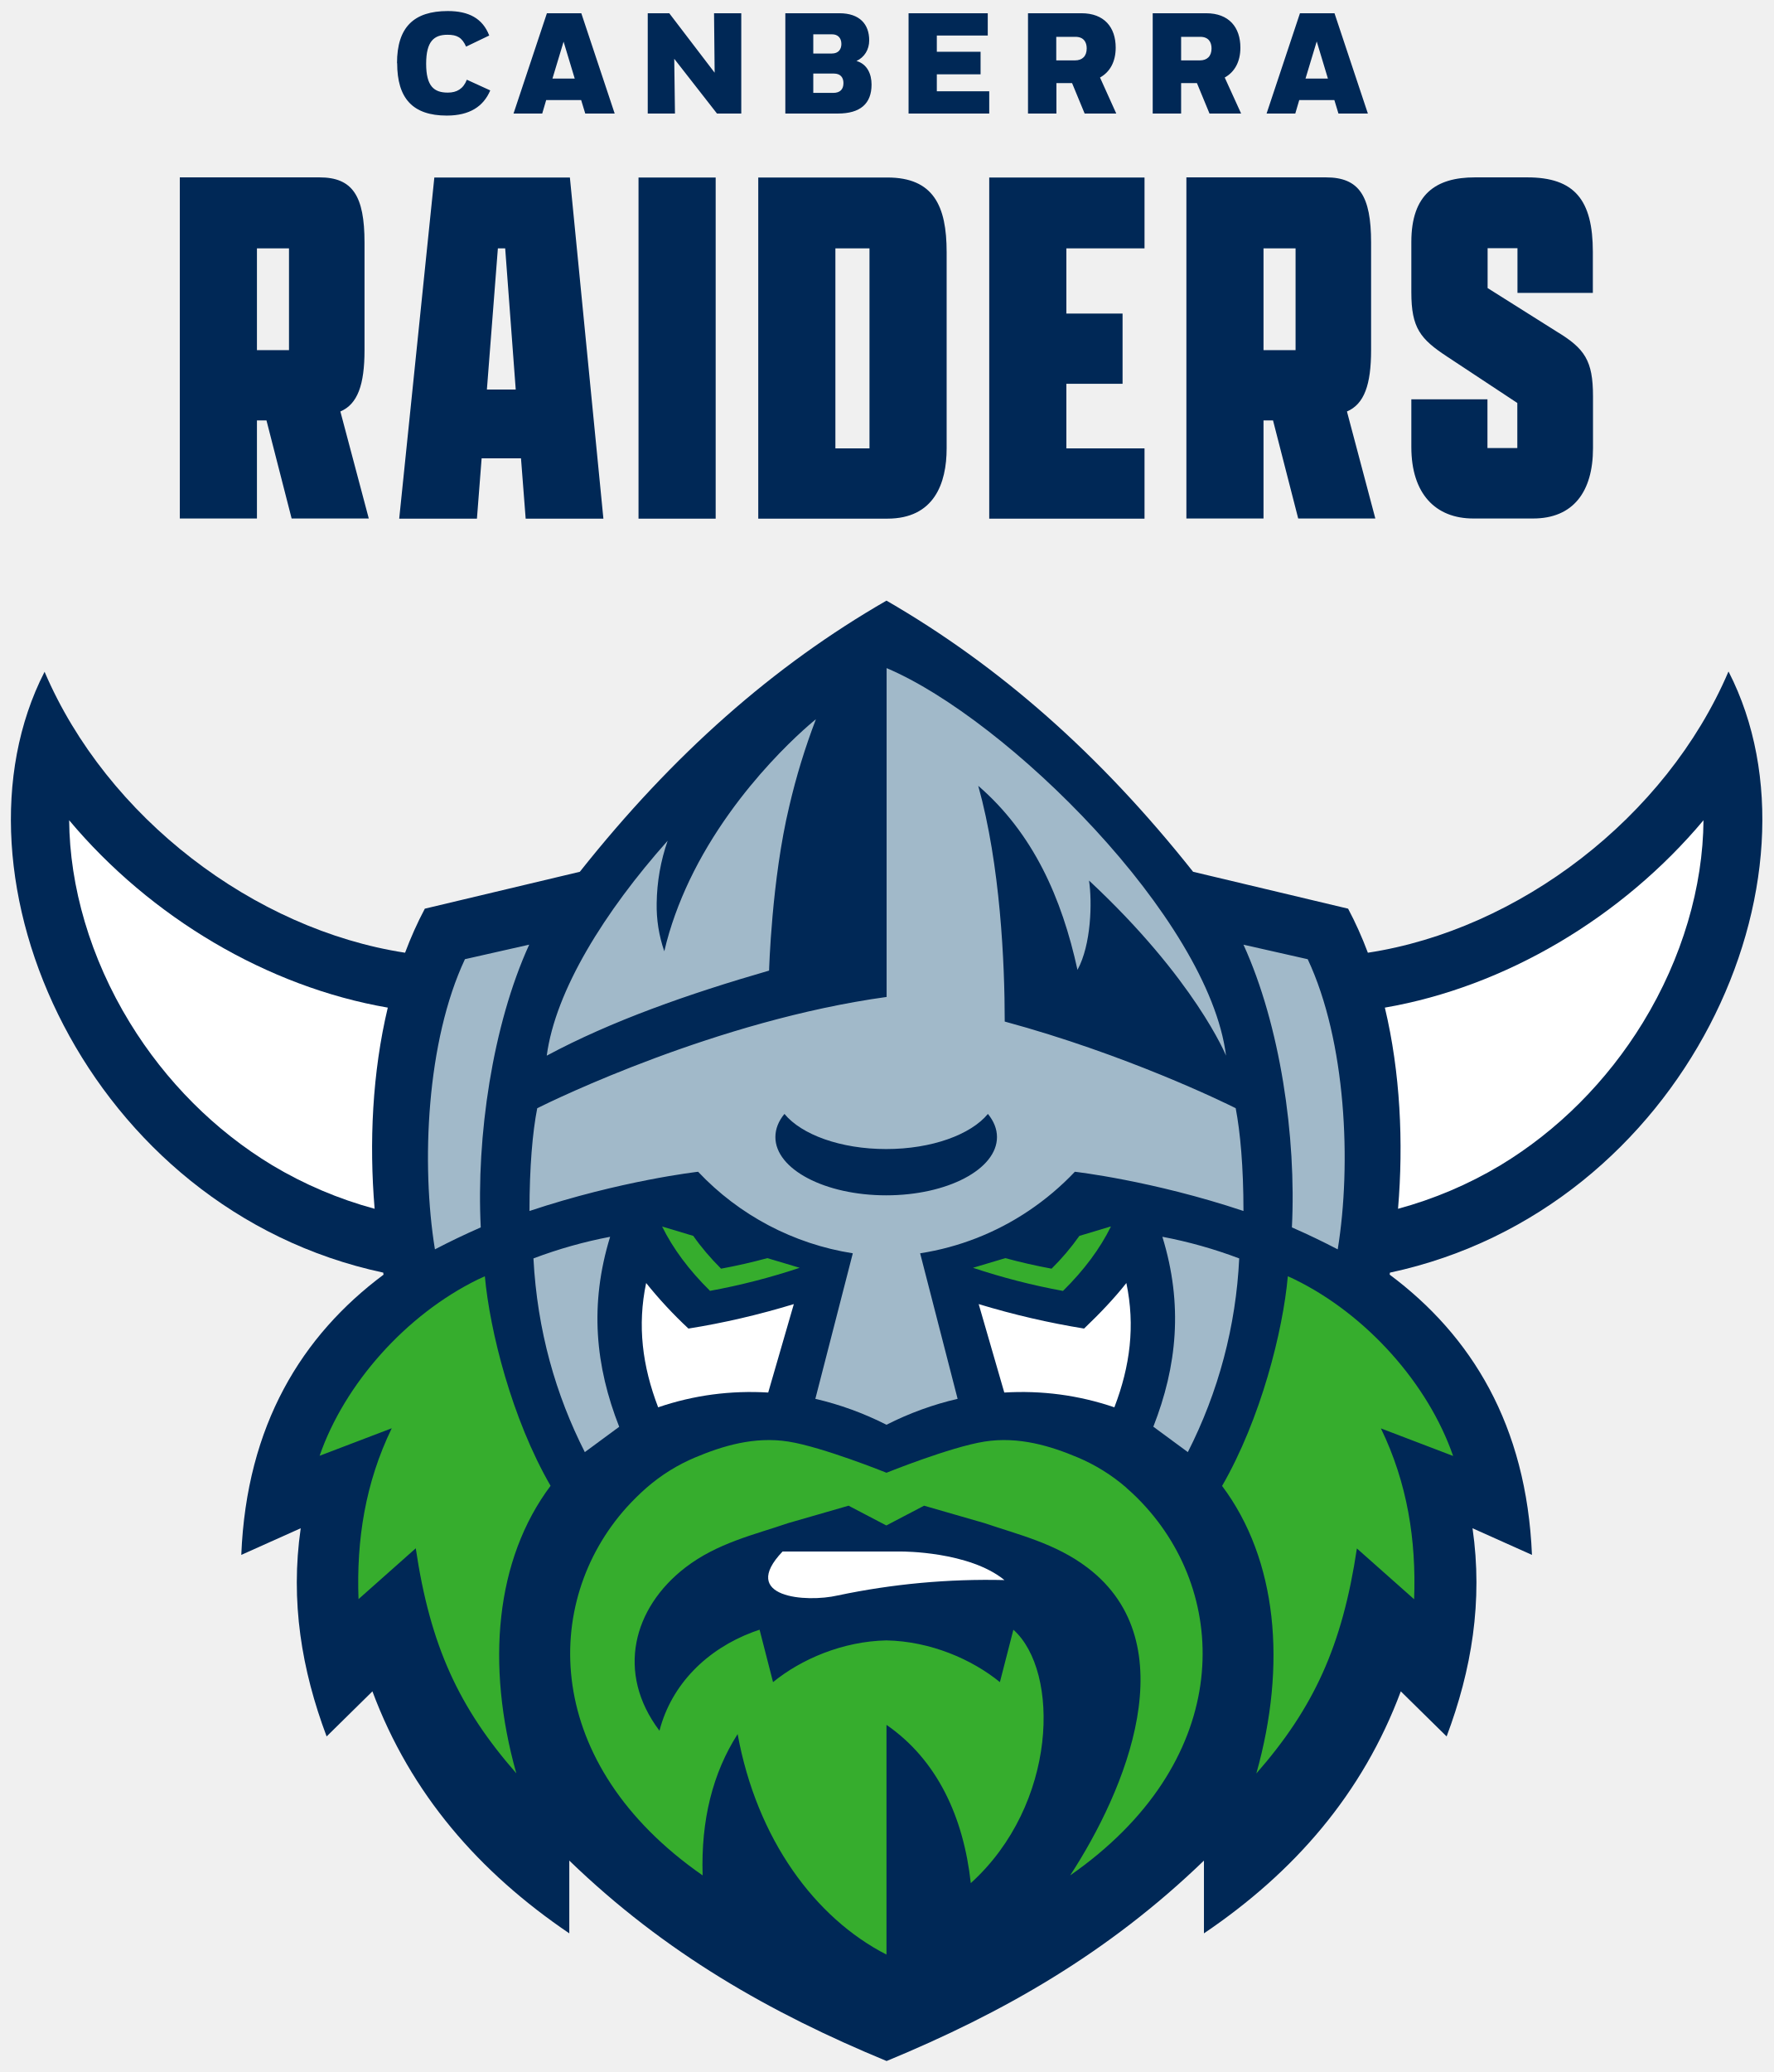
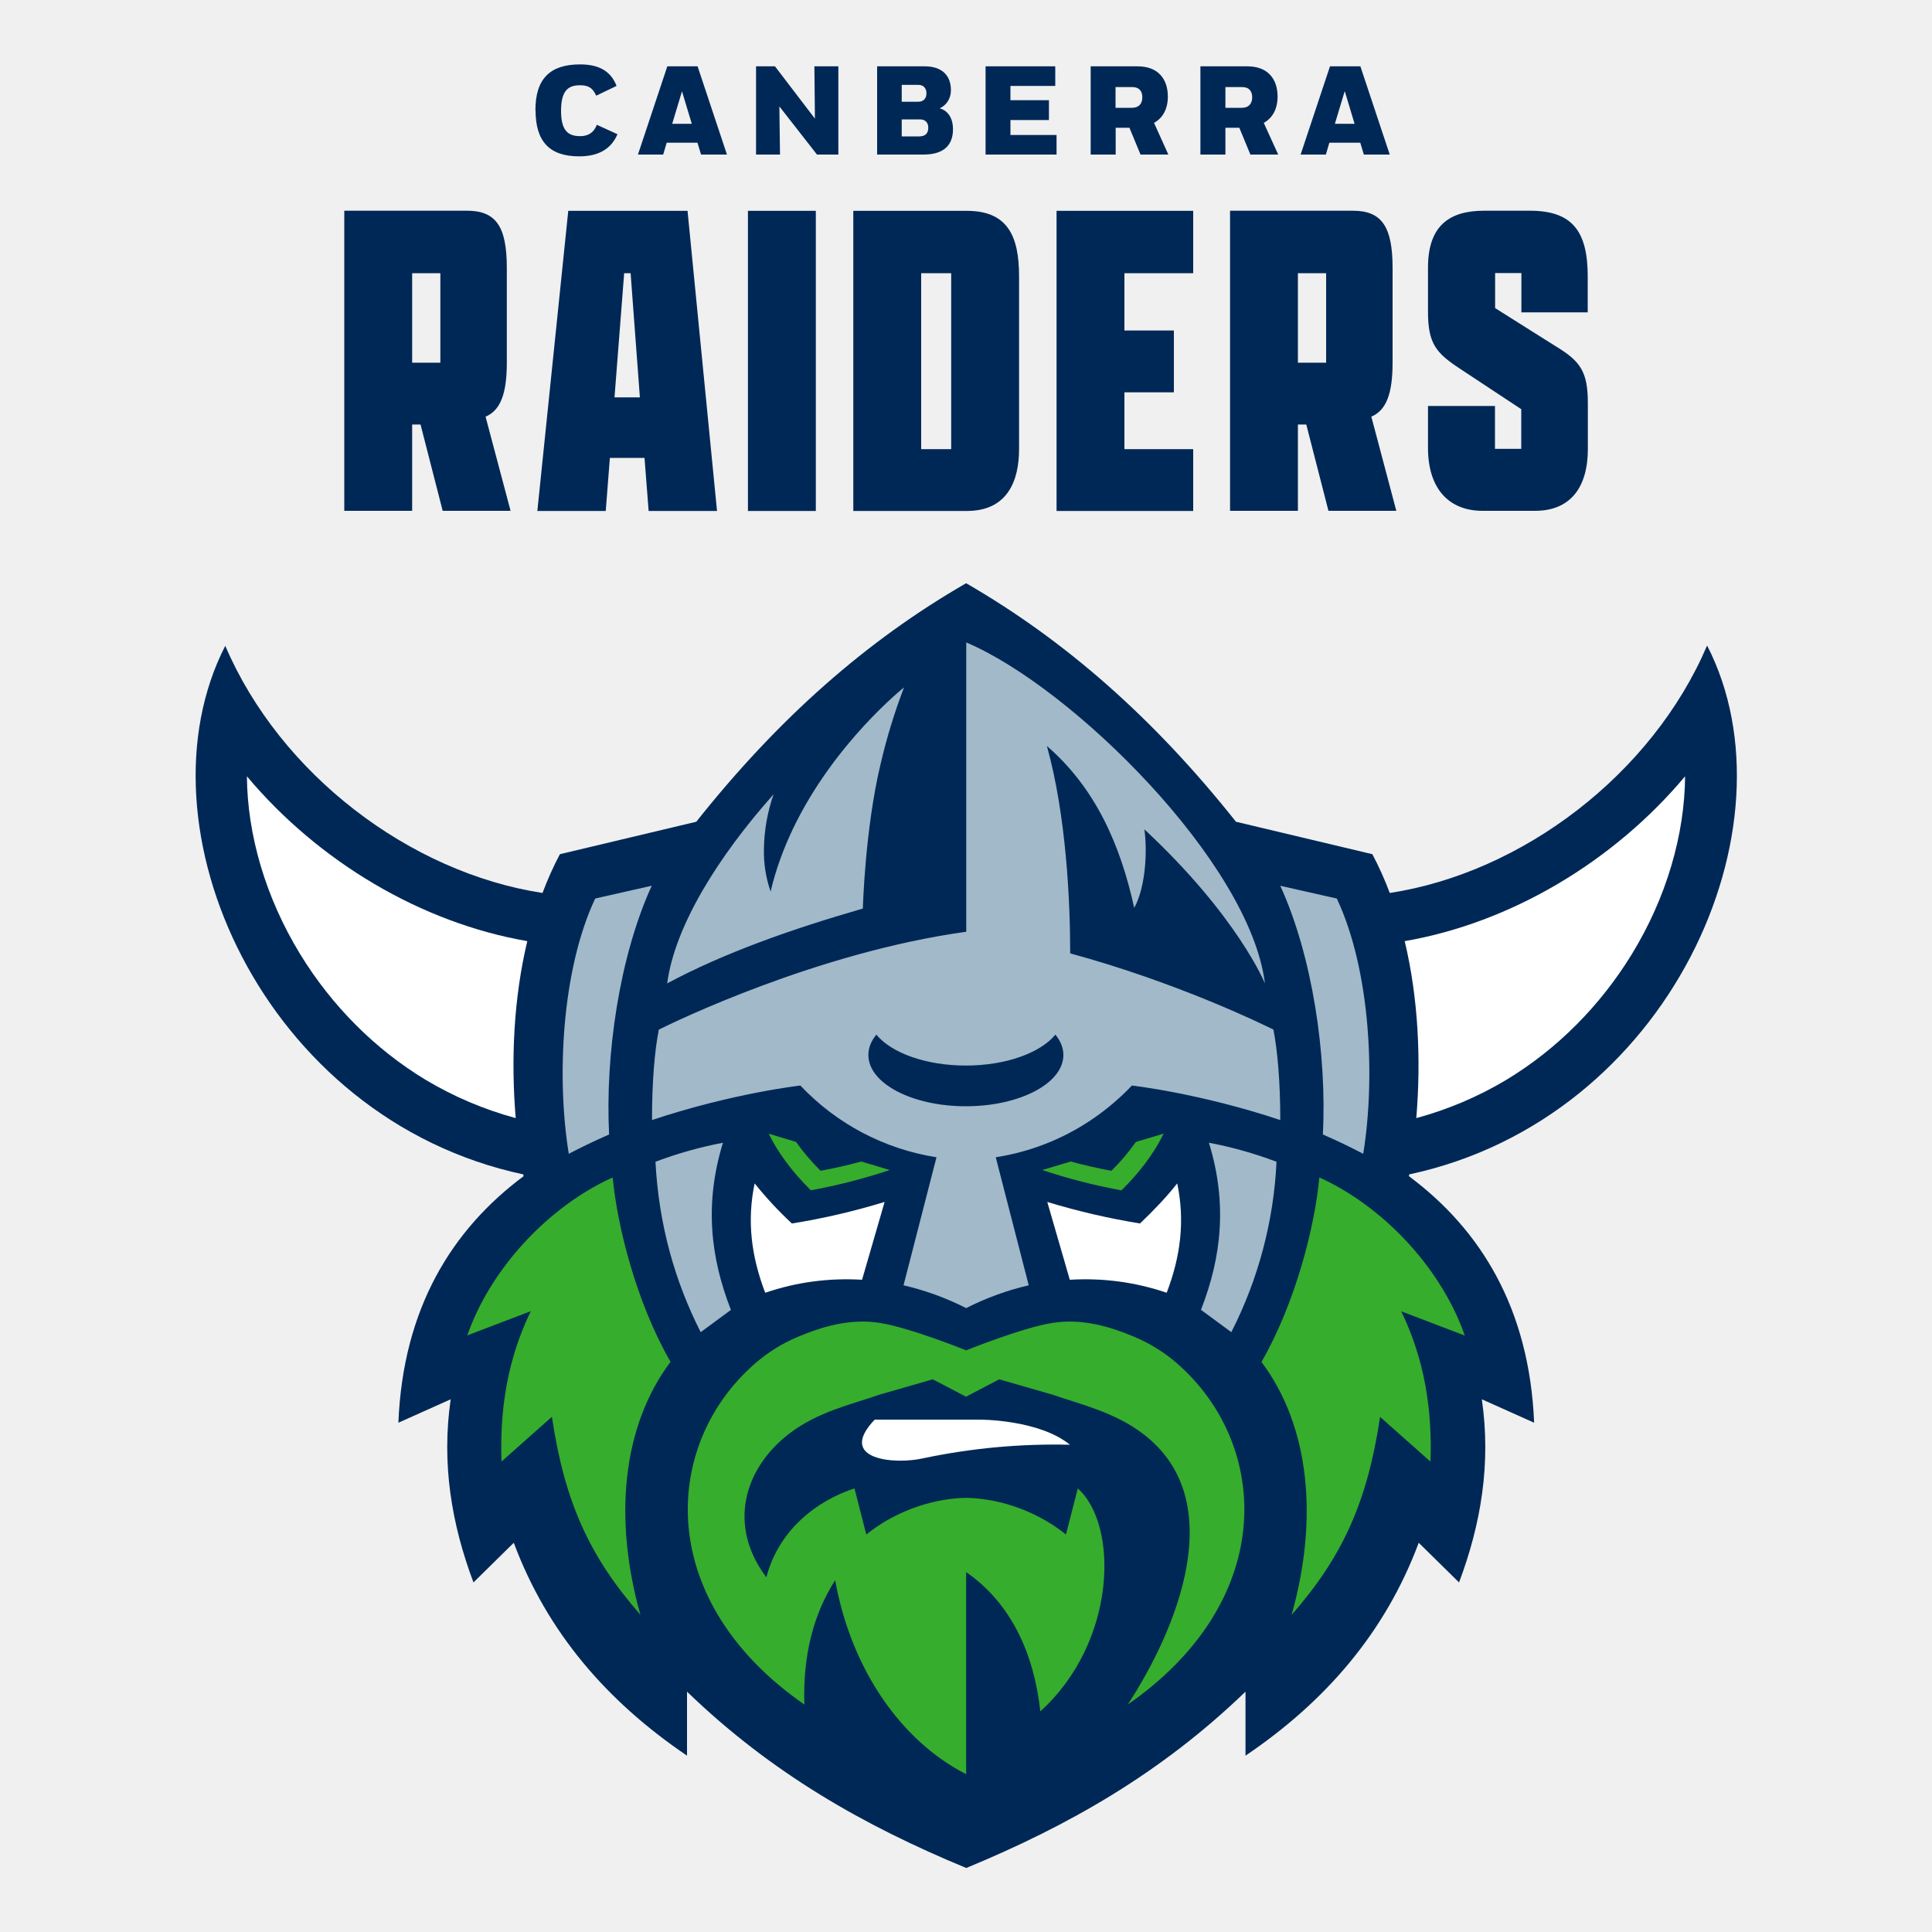
- <svg xmlns="http://www.w3.org/2000/svg" xml:space="preserve" width="80.78" height="94.35" fill-rule="evenodd" stroke-linejoin="round" stroke-miterlimit="2" clip-rule="evenodd" viewBox="9.63 2.83 80.78 94.35">
-   <path fill="#002856" fill-rule="nonzero" d="M26.233 18.773v-4.9c0-2.126-.546-2.966-2.053-2.966h-6.36V26.44h3.513v-4.467h.434l1.146 4.467h3.514l-1.294-4.873c.787-.334 1.1-1.22 1.1-2.794Zm-3.44 0h-1.46V14.14h1.46v4.633Zm6.62-7.86-1.6 15.534h3.54l.214-2.747h1.793l.213 2.747h3.54l-1.526-15.534h-6.174Zm2.394 9.654.5-6.427h.333l.48 6.427h-1.313Zm6.906-9.654h3.514v15.534h-3.514V10.913Zm11.334 0h-5.88v15.534h5.88c2.126 0 2.7-1.6 2.7-3.2v-8.94c0-2.1-.6-3.394-2.7-3.394Zm-.814 12.334H47.68V14.14h1.553v9.107Zm5.454-12.334h7.073v3.227H58.2v2.967h2.56v3.2H58.2v2.94h3.56v3.2h-7.073V10.913Zm17.393 7.86v-4.9c0-2.126-.547-2.966-2.053-2.966h-6.36V26.44h3.513v-4.467h.433l1.147 4.467h3.513l-1.293-4.873c.787-.334 1.1-1.22 1.1-2.794Zm-3.44 0h-1.46V14.14h1.46v4.633Zm10.107-2.606v-2.034h-1.36v1.814l3.153 1.986c1.267.767 1.647 1.314 1.647 2.94v2.367c0 1.987-.907 3.2-2.727 3.2h-2.727c-1.72 0-2.82-1.127-2.82-3.253v-2.174h3.467v2.22h1.36V21.18l-3.18-2.1c-1.24-.813-1.647-1.313-1.647-2.94v-2.293c0-2.174 1.12-2.94 2.894-2.94h2.386c2.154 0 2.987 1.026 2.987 3.393v1.867h-3.44.007ZM27.713 5.707c0-1.64.767-2.374 2.314-2.374.953 0 1.586.334 1.886 1.114l-1.053.506c-.187-.413-.407-.54-.847-.54-.613 0-.973.294-.973 1.32 0 1.027.36 1.314.987 1.314.413 0 .706-.174.866-.587l1.067.487c-.313.733-.94 1.146-1.98 1.146-1.553 0-2.26-.786-2.26-2.386h-.007Zm6.827-2.274L33.02 8h1.307l.18-.613H36.1l.187.613h1.34l-1.52-4.567h-1.574.007Zm.253 2.974.507-1.68.507 1.68h-1.02.006Zm7.36-2.974h1.24V8h-1.106L40.34 5.507 40.373 8h-1.24V3.433h.98L42.18 6.14l-.027-2.707Zm7.174 3.247c0-.473-.194-.933-.687-1.073.36-.167.58-.514.58-.94 0-.727-.427-1.234-1.36-1.234H45.4V8h2.393c1.02 0 1.534-.447 1.534-1.32Zm-2.654-2.287h.86c.254 0 .42.16.42.44 0 .24-.133.434-.433.434h-.847v-.874Zm0 2.667v-.88h.94c.294 0 .434.173.434.433 0 .28-.147.447-.467.447h-.907Zm8.014.94h-3.674V3.433h3.607v1.014H52.3v.74h1.993v1.026H52.3v.774h2.387v1.02V8Zm3.053-1.387h.72L59.033 8h1.44l-.74-1.64c.447-.247.714-.713.714-1.36 0-.927-.52-1.567-1.56-1.567h-2.434V8h1.294V6.613h-.007Zm0-2.106h.873c.374 0 .514.24.514.526 0 .354-.2.547-.534.547h-.853V4.507ZM64.72 8h1.44l-.747-1.64c.447-.247.714-.713.714-1.36 0-.927-.52-1.567-1.56-1.567h-2.434V8h1.294V6.613h.72L64.72 8Zm-1.293-3.493h.873c.373 0 .513.24.513.526 0 .354-.2.547-.533.547h-.853V4.507Zm5.38 2.88h1.6l.186.613h1.34l-1.52-4.567H68.84L67.32 8h1.307l.18-.613Zm.8-2.66.506 1.68h-1.02l.507-1.68h.007Z" />
-   <path fill="#002856" fill-rule="nonzero" d="M88.353 33.42c-2.846 6.653-9.56 11.747-16.42 12.793-.26-.693-.56-1.366-.9-2.006l-7.06-1.68c-4.26-5.367-8.833-9.38-13.966-12.347-5.14 2.96-9.707 6.98-13.967 12.347l-7.06 1.68c-.34.64-.64 1.313-.9 2.006-6.867-1.053-13.58-6.146-16.42-12.793-4.78 9.327 1.953 24.48 15.427 27.36 0 .033.006.06.013.093-3.72 2.774-6.24 6.847-6.48 12.76l2.707-1.213c-.48 3.327.04 6.447 1.18 9.48l2.086-2.053c1.74 4.666 4.854 8.233 8.967 11.02v-3.314c4.36 4.214 9.147 6.934 14.453 9.127 5.307-2.193 10.087-4.913 14.454-9.127v3.314c4.113-2.78 7.226-6.354 8.966-11.02L75.52 81.9c1.14-3.033 1.66-6.153 1.18-9.48l2.707 1.213c-.247-5.913-2.76-9.986-6.48-12.76 0-.033.006-.06.013-.093 13.473-2.88 20.207-18.027 15.427-27.36h-.014Z" />
+ <svg xmlns="http://www.w3.org/2000/svg" xml:space="preserve" width="100" height="100" fill-rule="evenodd" stroke-linejoin="round" stroke-miterlimit="2" clip-rule="evenodd" viewBox="0 0 100 100">
+   <path fill="#002856" fill-rule="nonzero" d="M26.233 18.773v-4.9c0-2.126-.546-2.966-2.053-2.966h-6.36V26.44h3.513v-4.467h.434l1.146 4.467h3.514l-1.294-4.873c.787-.334 1.1-1.22 1.1-2.794Zm-3.44 0h-1.46V14.14h1.46v4.633Zm6.62-7.86-1.6 15.534h3.54l.214-2.747h1.793l.213 2.747h3.54l-1.526-15.534h-6.174Zm2.394 9.654.5-6.427h.333l.48 6.427h-1.313Zm6.906-9.654h3.514v15.534h-3.514V10.913Zm11.334 0h-5.88v15.534h5.88c2.126 0 2.7-1.6 2.7-3.2v-8.94c0-2.1-.6-3.394-2.7-3.394Zm-.814 12.334H47.68V14.14h1.553v9.107Zm5.454-12.334h7.073v3.227H58.2v2.967h2.56v3.2H58.2v2.94h3.56v3.2h-7.073V10.913Zm17.393 7.86v-4.9c0-2.126-.547-2.966-2.053-2.966h-6.36V26.44h3.513v-4.467h.433l1.147 4.467h3.513l-1.293-4.873c.787-.334 1.1-1.22 1.1-2.794Zm-3.44 0h-1.46V14.14h1.46v4.633Zm10.107-2.606v-2.034h-1.36v1.814l3.153 1.986c1.267.767 1.647 1.314 1.647 2.94v2.367c0 1.987-.907 3.2-2.727 3.2h-2.727c-1.72 0-2.82-1.127-2.82-3.253v-2.174h3.467v2.22h1.36V21.18l-3.18-2.1c-1.24-.813-1.647-1.313-1.647-2.94v-2.293c0-2.174 1.12-2.94 2.894-2.94h2.386c2.154 0 2.987 1.026 2.987 3.393v1.867h-3.44.007ZM27.713 5.707c0-1.64.767-2.374 2.314-2.374.953 0 1.586.334 1.886 1.114l-1.053.506c-.187-.413-.407-.54-.847-.54-.613 0-.973.294-.973 1.32 0 1.027.36 1.314.987 1.314.413 0 .706-.174.866-.587l1.067.487c-.313.733-.94 1.146-1.98 1.146-1.553 0-2.26-.786-2.26-2.386h-.007Zm6.827-2.274L33.02 8h1.307l.18-.613H36.1l.187.613h1.34l-1.52-4.567h-1.574.007Zm.253 2.974.507-1.68.507 1.68h-1.02.006Zm7.36-2.974h1.24V8h-1.106L40.34 5.507 40.373 8h-1.24V3.433h.98L42.18 6.14l-.027-2.707Zm7.174 3.247c0-.473-.194-.933-.687-1.073.36-.167.58-.514.58-.94 0-.727-.427-1.234-1.36-1.234H45.4V8h2.393c1.02 0 1.534-.447 1.534-1.32Zm-2.654-2.287h.86c.254 0 .42.16.42.44 0 .24-.133.434-.433.434h-.847v-.874Zm0 2.667v-.88h.94c.294 0 .434.173.434.433 0 .28-.147.447-.467.447h-.907Zm8.014.94h-3.674V3.433h3.607v1.014H52.3v.74h1.993v1.026H52.3v.774h2.387v1.02V8Zm3.053-1.387h.72L59.033 8h1.44l-.74-1.64c.447-.247.714-.713.714-1.36 0-.927-.52-1.567-1.56-1.567h-2.434V8h1.294V6.613h-.007Zm0-2.106h.873c.374 0 .514.24.514.526 0 .354-.2.547-.534.547h-.853V4.507ZM64.72 8h1.44l-.747-1.64c.447-.247.714-.713.714-1.36 0-.927-.52-1.567-1.56-1.567h-2.434V8h1.294V6.613h.72L64.72 8Zm-1.293-3.493h.873c.373 0 .513.24.513.526 0 .354-.2.547-.533.547h-.853V4.507Zm5.38 2.88h1.6l.186.613h1.34l-1.52-4.567H68.84L67.32 8h1.307l.18-.613Zm.8-2.66.506 1.68h-1.02l.507-1.68h.007Zm18.746 28.7c-2.846 6.653-9.56 11.746-16.42 12.793a17.05 17.05 0 0 0-.9-2.007l-7.06-1.68c-4.26-5.366-8.833-9.38-13.966-12.346-5.14 2.96-9.707 6.98-13.967 12.346l-7.06 1.68c-.34.64-.64 1.314-.9 2.007-6.867-1.053-13.58-6.147-16.42-12.793-4.78 9.326 1.953 24.48 15.427 27.36 0 .033.006.06.013.093-3.72 2.773-6.24 6.847-6.48 12.76l2.707-1.213c-.48 3.326.04 6.446 1.18 9.48l2.086-2.054c1.74 4.667 4.854 8.234 8.967 11.02V87.56c4.36 4.213 9.147 6.933 14.453 9.127 5.307-2.194 10.087-4.914 14.454-9.127v3.313c4.113-2.78 7.226-6.353 8.966-11.02l2.087 2.054c1.14-3.034 1.66-6.154 1.18-9.48l2.707 1.213c-.247-5.913-2.76-9.987-6.48-12.76 0-.033.006-.06.013-.093 13.473-2.88 20.207-18.027 15.427-27.36h-.014Z" />
  <path fill="#fff" fill-rule="nonzero" d="M87.22 40.173c-.02 3.02-.96 6.28-2.76 9.22-1.64 2.68-3.887 4.927-6.493 6.5a18.49 18.49 0 0 1-4.66 1.98c.253-3.006.106-6.206-.6-9.16 5.48-.946 10.806-4.106 14.52-8.54h-.007Zm-74.44 0c.02 3.02.96 6.28 2.76 9.22 1.64 2.68 3.887 4.927 6.493 6.5a18.49 18.49 0 0 0 4.66 1.98c-.253-3.006-.106-6.206.6-9.16-5.48-.946-10.806-4.106-14.52-8.54h.007Zm33.007 22.04c-1.6.487-3.2.86-4.8 1.114a19.505 19.505 0 0 1-1.927-2.074c-.407 1.94-.173 3.78.547 5.66 1.64-.56 3.313-.773 5.013-.673l1.167-4.027Zm13.22 1.114c-1.6-.26-3.194-.627-4.8-1.114l1.166 4.027c1.7-.1 3.367.113 5.014.673.72-1.88.953-3.713.546-5.66-.546.694-1.2 1.38-1.926 2.074ZM45.273 73.48c-2 2.1 1.074 2.333 2.514 2a32.99 32.99 0 0 1 7.593-.7c-1.607-1.313-4.667-1.3-4.667-1.3h-5.446.006Z" />
  <path fill="#36ad2d" fill-rule="nonzero" d="M41.967 61.607c-.967-.954-1.687-1.927-2.18-2.927l1.42.427c.353.506.773 1 1.266 1.493.72-.133 1.42-.293 2.107-.48l1.473.44c-1.32.44-2.68.793-4.1 1.053l.014-.006Zm18.246-2.927-1.42.427a11.1 11.1 0 0 1-1.266 1.493c-.72-.133-1.42-.293-2.107-.48l-1.473.44c1.32.44 2.68.793 4.1 1.053.966-.953 1.686-1.926 2.18-2.926l-.014-.007Zm-28.5 2.267-.32.146c-3.28 1.607-6.073 4.76-7.206 8.027l3.286-1.253c-1.206 2.486-1.613 5.086-1.513 7.78l2.607-2.314c.66 4.447 1.966 7.26 4.58 10.247-1.394-4.953-.954-9.74 1.56-13.093-1.767-3.054-2.767-7.06-2.994-9.547v.007Zm44.1 8.173c-1.133-3.267-3.926-6.42-7.206-8.027a5.189 5.189 0 0 0-.32-.146c-.22 2.48-1.227 6.486-2.994 9.546 2.514 3.354 2.954 8.14 1.56 13.094 2.614-2.987 3.914-5.8 4.58-10.247l2.607 2.313c.1-2.693-.307-5.293-1.513-7.78l3.286 1.254v-.007ZM60.94 70.58a8.284 8.284 0 0 0-2.227-1.387c-1.22-.513-2.68-.966-4.24-.72-1.56.247-4.466 1.42-4.466 1.42s-2.907-1.173-4.467-1.42c-1.56-.246-3.02.207-4.24.72-.8.334-1.553.8-2.227 1.387-.32.28-.62.58-.906.893-3.887 4.334-3.834 11.68 3.466 16.754-.08-2.52.46-4.66 1.594-6.434.873 4.787 3.533 8.38 6.78 10.04v-10.46c2.32 1.6 3.513 4.214 3.84 7.207 3.96-3.587 4.066-9.64 1.94-11.54l-.614 2.387c-1.273-1.04-3.166-1.86-5.166-1.9-2 .04-3.894.86-5.167 1.9l-.613-2.387c-.1.033-.207.073-.307.107-2.093.786-3.707 2.38-4.253 4.493-1.994-2.64-1.194-5.6 1.173-7.427 1.46-1.126 3.173-1.506 4.687-2.026l2.753-.794 1.72.9 1.72-.9 2.753.794c1.52.52 3.22.913 4.687 2.026 4.553 3.454 1.733 10.154-.787 14.014 7.3-5.08 7.354-12.42 3.467-16.754a9.57 9.57 0 0 0-.907-.893h.007Z" />
  <path fill="#a1b9c9" fill-rule="nonzero" d="M33.733 45.847c-1.673 3.666-2.413 8.746-2.206 12.873-.787.347-1.38.633-2.087 1-.633-3.88-.387-9.48 1.367-13.213l2.92-.66h.006Zm35.454.66-2.92-.66c1.673 3.666 2.413 8.746 2.206 12.873.787.347 1.38.633 2.087 1 .633-3.88.387-9.48-1.367-13.213h-.006Zm-31.76 12.64a20.9 20.9 0 0 0-3.5.986c.173 3.294 1.02 6.22 2.34 8.82l1.566-1.153c-1.08-2.753-1.366-5.553-.413-8.653h.007Zm24.74 8.653 1.566 1.153a21.683 21.683 0 0 0 2.34-8.82 20.9 20.9 0 0 0-3.5-.986c.954 3.093.667 5.9-.413 8.653h.007Zm3.746-14.507c.207 1.08.354 2.667.354 4.68-4.18-1.393-7.68-1.786-7.68-1.786a12.454 12.454 0 0 1-2.107 1.78 12.214 12.214 0 0 1-4.94 1.933l1.707 6.627c-1.12.26-2.2.653-3.24 1.18-1.04-.527-2.12-.92-3.24-1.18l1.706-6.627a12.315 12.315 0 0 1-7.046-3.713s-3.5.393-7.68 1.786c0-2.013.14-3.6.353-4.68.747-.373 8.187-4 15.913-5.066V33.253c5.48 2.32 14.68 11.4 15.46 17.647 0 0-1.413-3.48-6.24-7.973.147.993.1 2.92-.526 4.066-.714-3.266-2.007-6.206-4.52-8.38 1.006 3.607 1.206 8.06 1.206 10.734C60.9 50.84 65.36 53.013 65.927 53.3l-.014-.007ZM55.04 54.607c0-.374-.147-.727-.413-1.054-.774.94-2.554 1.6-4.634 1.6-2.08 0-3.86-.66-4.633-1.6-.267.32-.413.68-.413 1.054 0 1.466 2.26 2.653 5.046 2.653 2.787 0 5.047-1.187 5.047-2.653ZM45.58 39.54a30.18 30.18 0 0 1 1.213-3.96s-3.633 2.88-5.76 7.34c-.473 1-.88 2.08-1.146 3.227a6.312 6.312 0 0 1-.347-2.194 8.986 8.986 0 0 1 .5-2.84c-2.867 3.22-5.113 6.82-5.507 9.787 2.947-1.58 6.434-2.807 10.127-3.873 0 0 .113-4.127.92-7.487Z" />
</svg>
